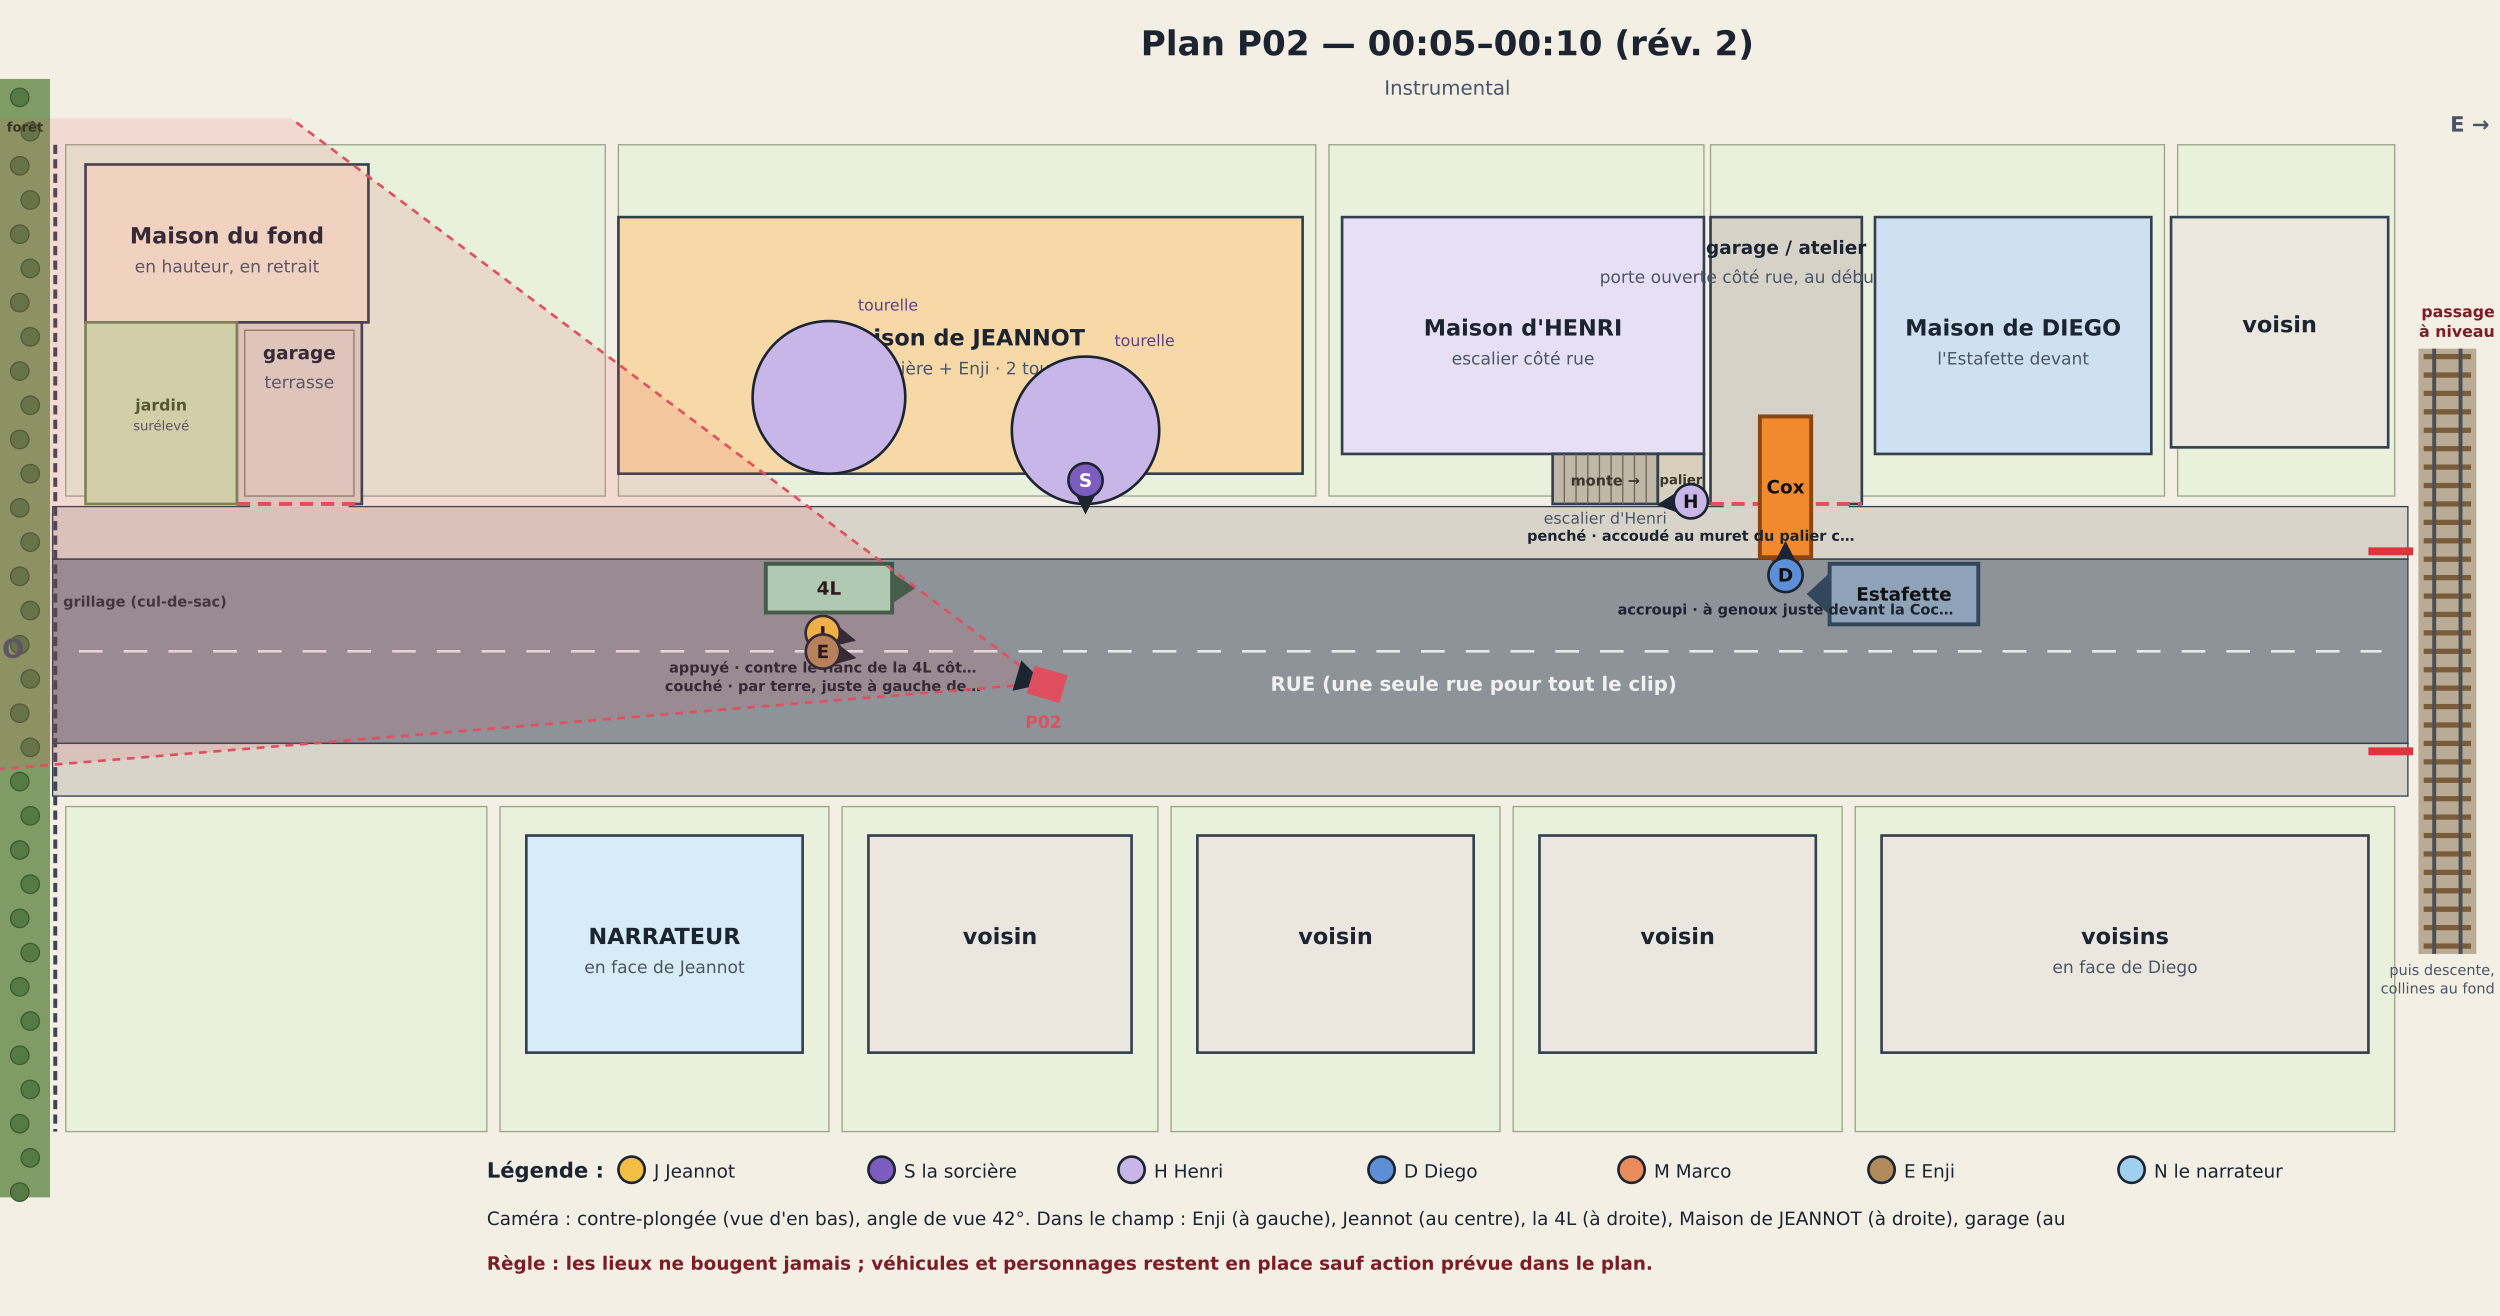
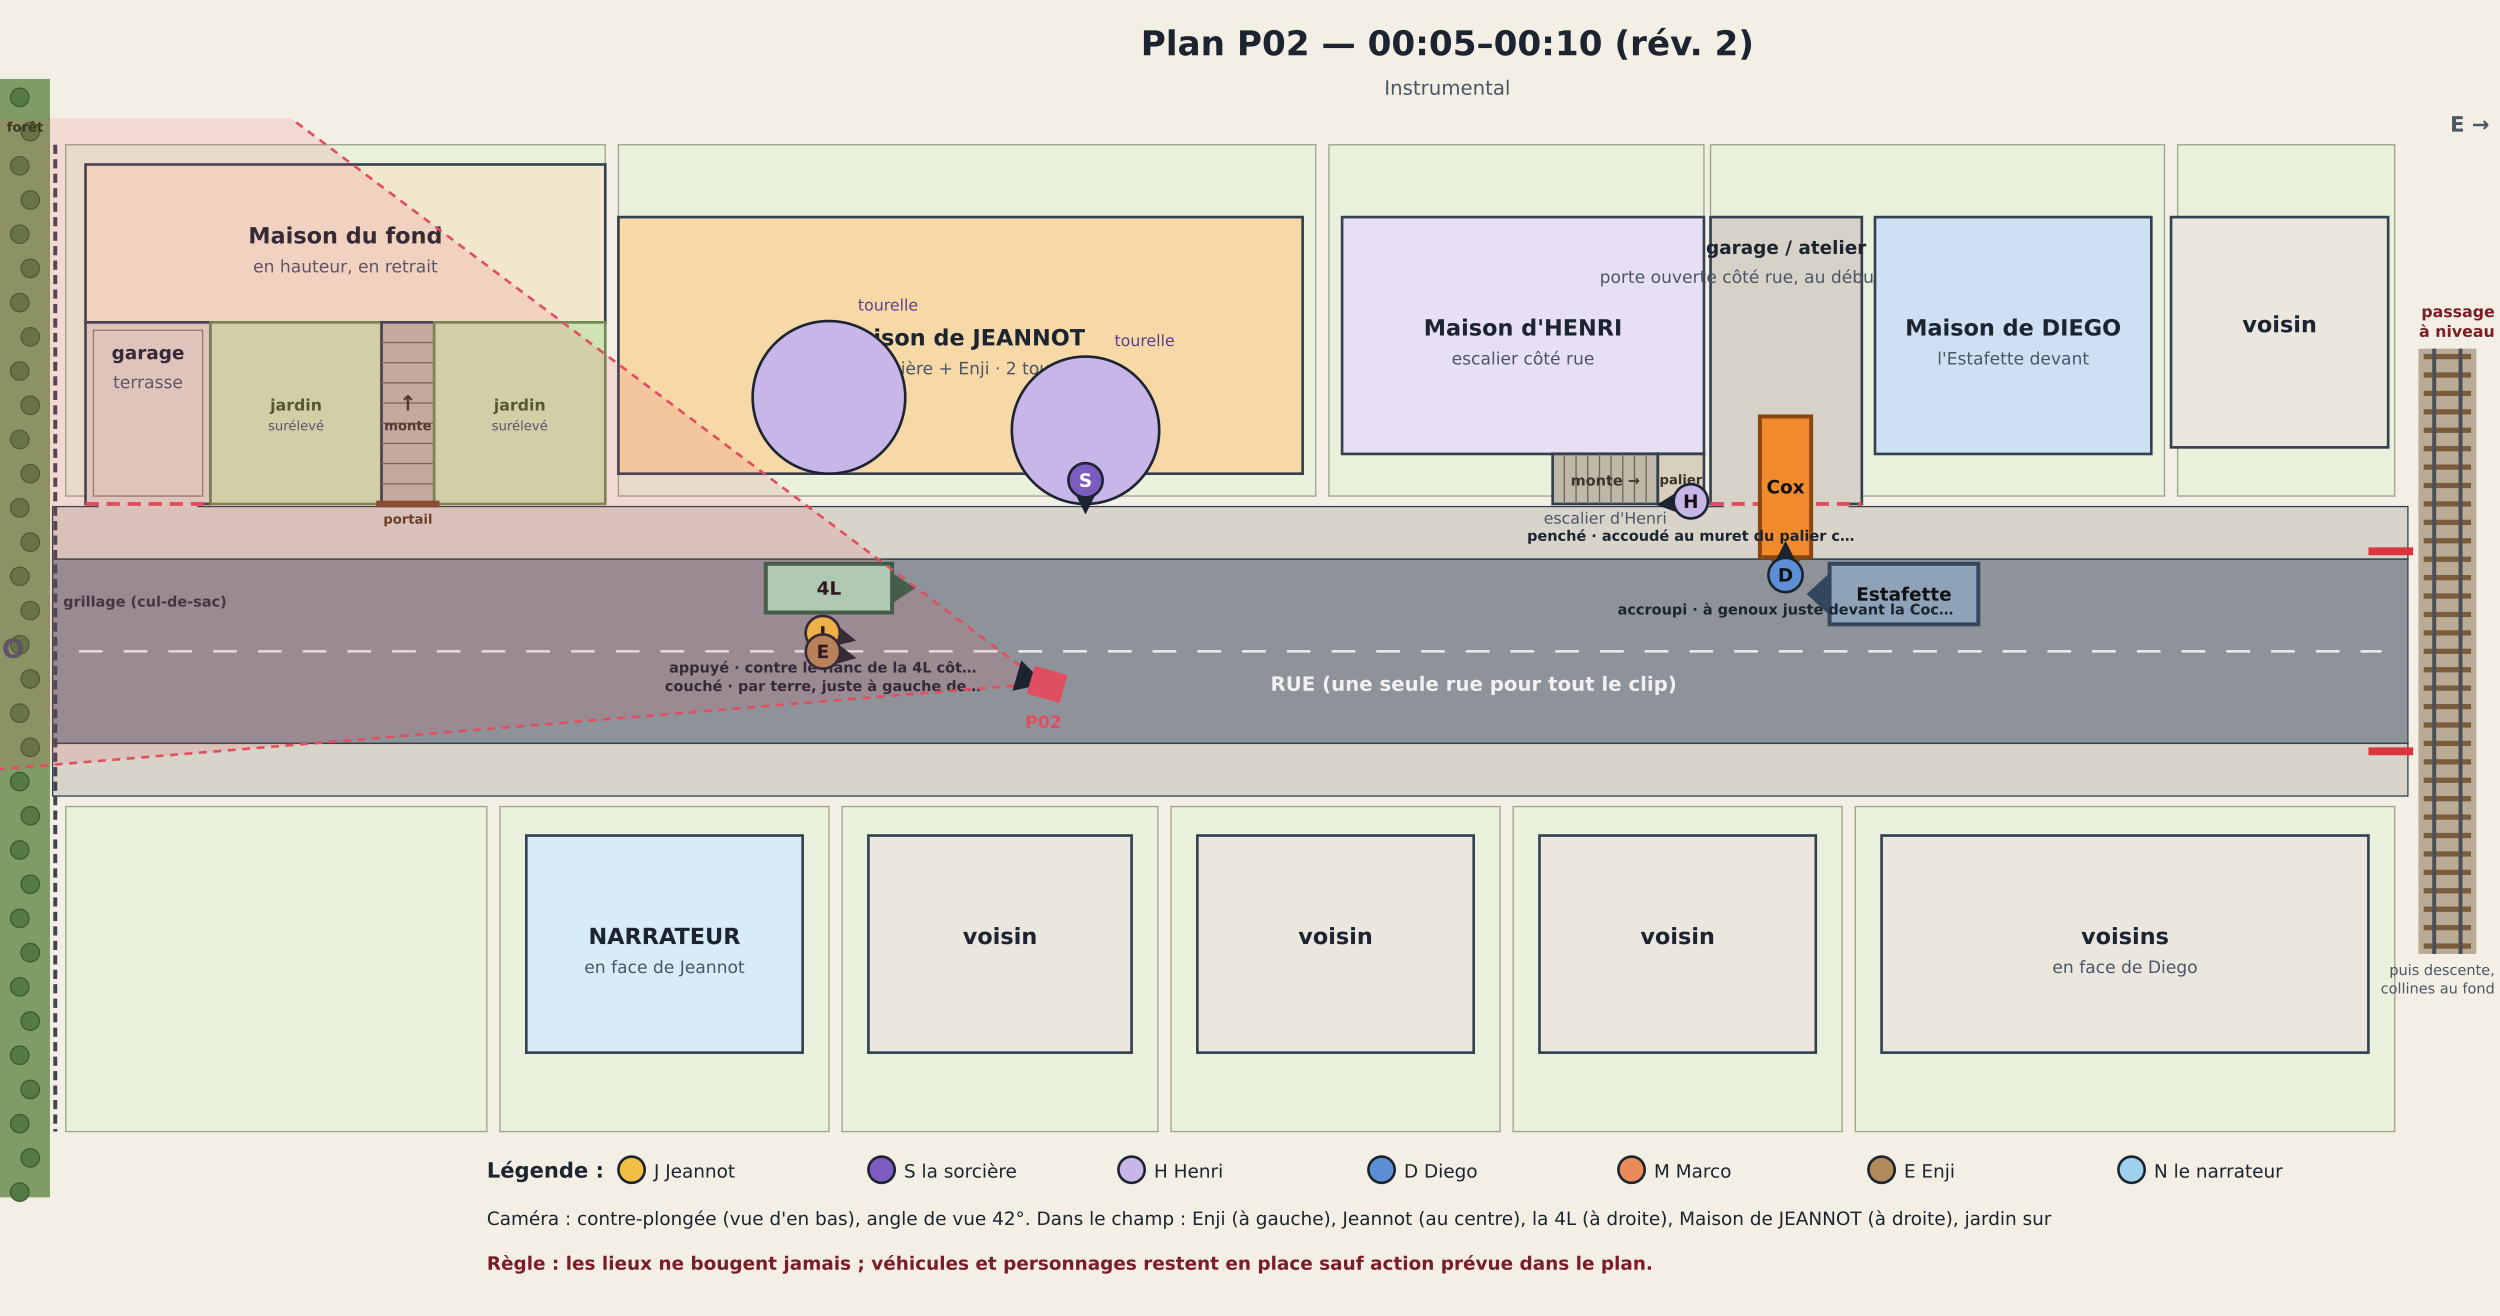
<svg xmlns="http://www.w3.org/2000/svg" width="1900" height="1000" viewBox="-300 0 1900 1000" font-family="DejaVu Sans, Arial, sans-serif">
  <defs>
    <clipPath id="zone">
      <rect x="-300" y="90" width="1900" height="780" />
    </clipPath>
  </defs>
  <rect x="-300.0" y="0.0" width="1900.0" height="1000.0" rx="0" fill="#f4efe4" stroke="none" stroke-width="0" />
  <rect x="-260.0" y="385.0" width="1790.0" height="40.0" rx="0" fill="#d9d4ca" stroke="#33404f" stroke-width="1" />
  <rect x="-260.0" y="425.0" width="1790.0" height="140.0" rx="0" fill="#8e939a" stroke="#33404f" stroke-width="1" />
  <rect x="-260.0" y="565.0" width="1790.0" height="40.0" rx="0" fill="#d9d4ca" stroke="#33404f" stroke-width="1" />
  <line x1="-240.0" y1="495.0" x2="1510.0" y2="495.0" stroke="#e8e8e8" stroke-width="2" stroke-dasharray="18 16" />
  <text x="820.0" y="525.0" font-size="15" fill="#f1f1f1" text-anchor="middle" font-weight="bold">RUE (une seule rue pour tout le clip)</text>
  <rect x="-250.0" y="110.0" width="410.0" height="267.0" rx="0" fill="#e9f0dc" stroke="#9aa58a" stroke-width="1" />
  <rect x="170.0" y="110.0" width="530.0" height="267.0" rx="0" fill="#e9f0dc" stroke="#9aa58a" stroke-width="1" />
  <rect x="710.0" y="110.0" width="285.0" height="267.0" rx="0" fill="#e9f0dc" stroke="#9aa58a" stroke-width="1" />
  <rect x="1000.0" y="110.0" width="345.0" height="267.0" rx="0" fill="#e9f0dc" stroke="#9aa58a" stroke-width="1" />
  <rect x="1355.0" y="110.0" width="165.0" height="267.0" rx="0" fill="#e9f0dc" stroke="#9aa58a" stroke-width="1" />
  <rect x="-250.0" y="613.0" width="320.0" height="247.0" rx="0" fill="#e9f0dc" stroke="#9aa58a" stroke-width="1" />
  <rect x="80.0" y="613.0" width="250.0" height="247.0" rx="0" fill="#e9f0dc" stroke="#9aa58a" stroke-width="1" />
  <rect x="340.0" y="613.0" width="240.0" height="247.0" rx="0" fill="#e9f0dc" stroke="#9aa58a" stroke-width="1" />
  <rect x="590.0" y="613.0" width="250.0" height="247.0" rx="0" fill="#e9f0dc" stroke="#9aa58a" stroke-width="1" />
  <rect x="850.0" y="613.0" width="250.0" height="247.0" rx="0" fill="#e9f0dc" stroke="#9aa58a" stroke-width="1" />
  <rect x="1110.0" y="613.0" width="410.0" height="247.0" rx="0" fill="#e9f0dc" stroke="#9aa58a" stroke-width="1" />
  <rect x="170.0" y="165.0" width="520.0" height="195.0" rx="0" fill="#f7d9a8" stroke="#33404f" stroke-width="2" />
  <text x="430.0" y="262.5" font-size="17" fill="#1b2430" text-anchor="middle" font-weight="bold">Maison de JEANNOT</text>
  <text x="430.0" y="284.5" font-size="13" fill="#4a5566" text-anchor="middle">+ la sorcière + Enji · 2 tourelles</text>
  <rect x="720.0" y="165.0" width="275.0" height="180.0" rx="0" fill="#e7e0f5" stroke="#33404f" stroke-width="2" />
  <text x="857.5" y="255.0" font-size="17" fill="#1b2430" text-anchor="middle" font-weight="bold">Maison d'HENRI</text>
  <text x="857.5" y="277.0" font-size="13" fill="#4a5566" text-anchor="middle">escalier côté rue</text>
  <rect x="1350.0" y="165.0" width="165.0" height="175.0" rx="0" fill="#ebe7df" stroke="#33404f" stroke-width="2" />
  <text x="1432.5" y="252.5" font-size="17" fill="#1b2430" text-anchor="middle" font-weight="bold">voisin</text>
  <rect x="1000.0" y="165.0" width="115.0" height="218.0" rx="0" fill="#d7d2c8" stroke="#33404f" stroke-width="2" />
  <line x1="1010.0" y1="383.0" x2="1105.0" y2="383.0" stroke="#d7d2c8" stroke-width="6" />
  <line x1="1000.0" y1="383.0" x2="1115.0" y2="383.0" stroke="#e04f5f" stroke-width="3" stroke-dasharray="10 6" />
  <text x="1057.5" y="193.0" font-size="14" fill="#1b2430" text-anchor="middle" font-weight="bold">garage / atelier</text>
  <text x="1057.5" y="215.0" font-size="13" fill="#4a5566" text-anchor="middle">porte ouverte côté rue, au début du trottoir</text>
  <rect x="1125.0" y="165.0" width="210.0" height="180.0" rx="0" fill="#cfe0f2" stroke="#33404f" stroke-width="2" />
  <text x="1230.0" y="255.0" font-size="17" fill="#1b2430" text-anchor="middle" font-weight="bold">Maison de DIEGO</text>
  <text x="1230.0" y="277.0" font-size="13" fill="#4a5566" text-anchor="middle">l'Estafette devant</text>
  <rect x="100.0" y="635.0" width="210.0" height="165.0" rx="0" fill="#d8ecf7" stroke="#33404f" stroke-width="2" />
  <text x="205.0" y="717.5" font-size="17" fill="#1b2430" text-anchor="middle" font-weight="bold">NARRATEUR</text>
  <text x="205.0" y="739.5" font-size="13" fill="#4a5566" text-anchor="middle">en face de Jeannot</text>
  <rect x="360.0" y="635.0" width="200.0" height="165.0" rx="0" fill="#ebe7df" stroke="#33404f" stroke-width="2" />
  <text x="460.0" y="717.5" font-size="17" fill="#1b2430" text-anchor="middle" font-weight="bold">voisin</text>
  <rect x="610.0" y="635.0" width="210.0" height="165.0" rx="0" fill="#ebe7df" stroke="#33404f" stroke-width="2" />
  <text x="715.0" y="717.5" font-size="17" fill="#1b2430" text-anchor="middle" font-weight="bold">voisin</text>
  <rect x="870.0" y="635.0" width="210.0" height="165.0" rx="0" fill="#ebe7df" stroke="#33404f" stroke-width="2" />
  <text x="975.0" y="717.5" font-size="17" fill="#1b2430" text-anchor="middle" font-weight="bold">voisin</text>
  <rect x="1130.0" y="635.0" width="370.0" height="165.0" rx="0" fill="#ebe7df" stroke="#33404f" stroke-width="2" />
  <text x="1315.0" y="717.5" font-size="17" fill="#1b2430" text-anchor="middle" font-weight="bold">voisins</text>
  <text x="1315.0" y="739.5" font-size="13" fill="#4a5566" text-anchor="middle">en face de Diego</text>
-   <rect x="-235.0" y="125.0" width="215.0" height="120.0" rx="0" fill="#f3e6cf" stroke="#33404f" stroke-width="2" />
-   <text x="-127.5" y="185.0" font-size="17" fill="#1b2430" text-anchor="middle" font-weight="bold">Maison du fond</text>
-   <text x="-127.5" y="207.0" font-size="13" fill="#4a5566" text-anchor="middle">en hauteur, en retrait</text>
-   <rect x="-120.0" y="245.0" width="95.0" height="138.0" rx="0" fill="#ddd6ca" stroke="#33404f" stroke-width="2" />
-   <rect x="-114.0" y="251.0" width="83.0" height="126.0" rx="0" fill="none" stroke="#8a7f6a" stroke-width="1" />
-   <line x1="-110.0" y1="383.0" x2="-35.0" y2="383.0" stroke="#ddd6ca" stroke-width="6" />
-   <line x1="-120.0" y1="383.0" x2="-25.0" y2="383.0" stroke="#e04f5f" stroke-width="3" stroke-dasharray="10 6" />
-   <text x="-72.5" y="273.0" font-size="14" fill="#1b2430" text-anchor="middle" font-weight="bold">garage</text>
-   <text x="-72.5" y="295.0" font-size="13" fill="#4a5566" text-anchor="middle">terrasse</text>
+   <rect x="-235.0" y="125.0" width="395.0" height="120.0" rx="0" fill="#f3e6cf" stroke="#33404f" stroke-width="2" />
+   <text x="-37.5" y="185.0" font-size="17" fill="#1b2430" text-anchor="middle" font-weight="bold">Maison du fond</text>
+   <text x="-37.5" y="207.0" font-size="13" fill="#4a5566" text-anchor="middle">en hauteur, en retrait</text>
+   <rect x="-235.0" y="245.0" width="95.0" height="138.0" rx="0" fill="#ddd6ca" stroke="#33404f" stroke-width="2" />
+   <rect x="-229.0" y="251.0" width="83.0" height="126.0" rx="0" fill="none" stroke="#8a7f6a" stroke-width="1" />
+   <line x1="-225.0" y1="383.0" x2="-150.0" y2="383.0" stroke="#ddd6ca" stroke-width="6" />
+   <line x1="-235.0" y1="383.0" x2="-140.0" y2="383.0" stroke="#e04f5f" stroke-width="3" stroke-dasharray="10 6" />
+   <text x="-187.5" y="273.0" font-size="14" fill="#1b2430" text-anchor="middle" font-weight="bold">garage</text>
+   <text x="-187.5" y="295.0" font-size="13" fill="#4a5566" text-anchor="middle">terrasse</text>
  <circle cx="330.0" cy="302.0" r="58" fill="#c9b6e8" stroke="#1b2430" stroke-width="2" />
  <text x="352.0" y="236.0" font-size="12" fill="#5b3f8c" text-anchor="start">tourelle</text>
  <circle cx="525.0" cy="327.0" r="56" fill="#c9b6e8" stroke="#1b2430" stroke-width="2" />
  <text x="547.0" y="263.0" font-size="12" fill="#5b3f8c" text-anchor="start">tourelle</text>
  <rect x="880.0" y="345.0" width="80.0" height="38.0" rx="0" fill="#bfb7a8" stroke="#33404f" stroke-width="2" />
  <line x1="888.9" y1="345.0" x2="888.9" y2="383.0" stroke="#6e6658" stroke-width="1" />
  <line x1="897.8" y1="345.0" x2="897.8" y2="383.0" stroke="#6e6658" stroke-width="1" />
  <line x1="906.7" y1="345.0" x2="906.7" y2="383.0" stroke="#6e6658" stroke-width="1" />
  <line x1="915.6" y1="345.0" x2="915.6" y2="383.0" stroke="#6e6658" stroke-width="1" />
  <line x1="924.4" y1="345.0" x2="924.4" y2="383.0" stroke="#6e6658" stroke-width="1" />
  <line x1="933.3" y1="345.0" x2="933.3" y2="383.0" stroke="#6e6658" stroke-width="1" />
  <line x1="942.2" y1="345.0" x2="942.2" y2="383.0" stroke="#6e6658" stroke-width="1" />
  <line x1="951.1" y1="345.0" x2="951.1" y2="383.0" stroke="#6e6658" stroke-width="1" />
  <text x="920.0" y="369.0" font-size="11" fill="#3b352b" text-anchor="middle" font-weight="bold">monte →</text>
  <rect x="960.0" y="345.0" width="35.0" height="38.0" rx="0" fill="#d8cfbd" stroke="#33404f" stroke-width="2" />
  <text x="977.5" y="368.0" font-size="10" fill="#3b352b" text-anchor="middle" font-weight="bold">palier</text>
  <text x="920.0" y="398.0" font-size="12" fill="#4a5566" text-anchor="middle">escalier d'Henri</text>
  <rect x="1538.0" y="265.0" width="44.0" height="460.0" rx="0" fill="#b9ab95" stroke="none" stroke-width="0" />
  <line x1="1542.0" y1="271.0" x2="1578.0" y2="271.0" stroke="#7a5c3a" stroke-width="4" />
  <line x1="1542.0" y1="285.0" x2="1578.0" y2="285.0" stroke="#7a5c3a" stroke-width="4" />
  <line x1="1542.0" y1="299.0" x2="1578.0" y2="299.0" stroke="#7a5c3a" stroke-width="4" />
  <line x1="1542.0" y1="313.0" x2="1578.0" y2="313.0" stroke="#7a5c3a" stroke-width="4" />
  <line x1="1542.0" y1="327.0" x2="1578.0" y2="327.0" stroke="#7a5c3a" stroke-width="4" />
  <line x1="1542.0" y1="341.0" x2="1578.0" y2="341.0" stroke="#7a5c3a" stroke-width="4" />
  <line x1="1542.0" y1="355.0" x2="1578.0" y2="355.0" stroke="#7a5c3a" stroke-width="4" />
  <line x1="1542.0" y1="369.0" x2="1578.0" y2="369.0" stroke="#7a5c3a" stroke-width="4" />
  <line x1="1542.0" y1="383.0" x2="1578.0" y2="383.0" stroke="#7a5c3a" stroke-width="4" />
  <line x1="1542.0" y1="397.0" x2="1578.0" y2="397.0" stroke="#7a5c3a" stroke-width="4" />
  <line x1="1542.0" y1="411.0" x2="1578.0" y2="411.0" stroke="#7a5c3a" stroke-width="4" />
  <line x1="1542.0" y1="425.0" x2="1578.0" y2="425.0" stroke="#7a5c3a" stroke-width="4" />
  <line x1="1542.0" y1="439.0" x2="1578.0" y2="439.0" stroke="#7a5c3a" stroke-width="4" />
  <line x1="1542.0" y1="453.0" x2="1578.0" y2="453.0" stroke="#7a5c3a" stroke-width="4" />
  <line x1="1542.0" y1="467.0" x2="1578.0" y2="467.0" stroke="#7a5c3a" stroke-width="4" />
  <line x1="1542.0" y1="481.0" x2="1578.0" y2="481.0" stroke="#7a5c3a" stroke-width="4" />
  <line x1="1542.0" y1="495.0" x2="1578.0" y2="495.0" stroke="#7a5c3a" stroke-width="4" />
  <line x1="1542.0" y1="509.0" x2="1578.0" y2="509.0" stroke="#7a5c3a" stroke-width="4" />
  <line x1="1542.0" y1="523.0" x2="1578.0" y2="523.0" stroke="#7a5c3a" stroke-width="4" />
  <line x1="1542.0" y1="537.0" x2="1578.0" y2="537.0" stroke="#7a5c3a" stroke-width="4" />
  <line x1="1542.0" y1="551.0" x2="1578.0" y2="551.0" stroke="#7a5c3a" stroke-width="4" />
  <line x1="1542.0" y1="565.0" x2="1578.0" y2="565.0" stroke="#7a5c3a" stroke-width="4" />
  <line x1="1542.0" y1="579.0" x2="1578.0" y2="579.0" stroke="#7a5c3a" stroke-width="4" />
  <line x1="1542.0" y1="593.0" x2="1578.0" y2="593.0" stroke="#7a5c3a" stroke-width="4" />
  <line x1="1542.0" y1="607.0" x2="1578.0" y2="607.0" stroke="#7a5c3a" stroke-width="4" />
  <line x1="1542.0" y1="621.0" x2="1578.0" y2="621.0" stroke="#7a5c3a" stroke-width="4" />
  <line x1="1542.0" y1="635.0" x2="1578.0" y2="635.0" stroke="#7a5c3a" stroke-width="4" />
  <line x1="1542.0" y1="649.0" x2="1578.0" y2="649.0" stroke="#7a5c3a" stroke-width="4" />
  <line x1="1542.0" y1="663.0" x2="1578.0" y2="663.0" stroke="#7a5c3a" stroke-width="4" />
  <line x1="1542.0" y1="677.0" x2="1578.0" y2="677.0" stroke="#7a5c3a" stroke-width="4" />
  <line x1="1542.0" y1="691.0" x2="1578.0" y2="691.0" stroke="#7a5c3a" stroke-width="4" />
  <line x1="1542.0" y1="705.0" x2="1578.0" y2="705.0" stroke="#7a5c3a" stroke-width="4" />
  <line x1="1542.0" y1="719.0" x2="1578.0" y2="719.0" stroke="#7a5c3a" stroke-width="4" />
  <line x1="1550.0" y1="265.0" x2="1550.0" y2="725.0" stroke="#4b4f55" stroke-width="3" />
  <line x1="1570.0" y1="265.0" x2="1570.0" y2="725.0" stroke="#4b4f55" stroke-width="3" />
  <line x1="1534.0" y1="419.0" x2="1500.0" y2="419.0" stroke="#d9363e" stroke-width="6" />
  <line x1="1534.0" y1="571.0" x2="1500.0" y2="571.0" stroke="#d9363e" stroke-width="6" />
  <text x="1596.0" y="241.0" font-size="12" fill="#7a1d27" text-anchor="end" font-weight="bold">passage</text>
  <text x="1596.0" y="256.0" font-size="12" fill="#7a1d27" text-anchor="end" font-weight="bold">à niveau</text>
  <text x="1596.0" y="741.0" font-size="11" fill="#4a5566" text-anchor="end">puis descente,</text>
  <text x="1596.0" y="755.0" font-size="11" fill="#4a5566" text-anchor="end">collines au fond</text>
-   <rect x="-235.0" y="245.0" width="115.0" height="138.0" rx="0" fill="#cfe3b4" stroke="#6f8a52" stroke-width="2" />
-   <text x="-177.5" y="312.0" font-size="12" fill="#3f5a2a" text-anchor="middle" font-weight="bold">jardin</text>
-   <text x="-177.5" y="327.0" font-size="10" fill="#4a5566" text-anchor="middle">surélevé</text>
+   <rect x="-140.0" y="245.0" width="130.0" height="138.0" rx="0" fill="#cfe3b4" stroke="#6f8a52" stroke-width="2" />
+   <text x="-75.0" y="312.0" font-size="12" fill="#3f5a2a" text-anchor="middle" font-weight="bold">jardin</text>
+   <text x="-75.0" y="327.0" font-size="10" fill="#4a5566" text-anchor="middle">surélevé</text>
+   <rect x="-10.0" y="245.0" width="40.0" height="138.0" rx="0" fill="#bfb7a8" stroke="#33404f" stroke-width="2" />
+   <line x1="-10.0" y1="260.3" x2="30.0" y2="260.3" stroke="#6e6658" stroke-width="1" />
+   <line x1="-10.0" y1="275.7" x2="30.0" y2="275.7" stroke="#6e6658" stroke-width="1" />
+   <line x1="-10.0" y1="291.0" x2="30.0" y2="291.0" stroke="#6e6658" stroke-width="1" />
+   <line x1="-10.0" y1="306.3" x2="30.0" y2="306.3" stroke="#6e6658" stroke-width="1" />
+   <line x1="-10.0" y1="321.7" x2="30.0" y2="321.7" stroke="#6e6658" stroke-width="1" />
+   <line x1="-10.0" y1="337.0" x2="30.0" y2="337.0" stroke="#6e6658" stroke-width="1" />
+   <line x1="-10.0" y1="352.3" x2="30.0" y2="352.3" stroke="#6e6658" stroke-width="1" />
+   <line x1="-10.0" y1="367.7" x2="30.0" y2="367.7" stroke="#6e6658" stroke-width="1" />
+   <text x="10.0" y="312.0" font-size="16" fill="#3b352b" text-anchor="middle" font-weight="bold">↑</text>
+   <text x="10.0" y="327.0" font-size="10" fill="#3b352b" text-anchor="middle" font-weight="bold">monte</text>
+   <rect x="30.0" y="245.0" width="130.0" height="138.0" rx="0" fill="#cfe3b4" stroke="#6f8a52" stroke-width="2" />
+   <text x="95.0" y="312.0" font-size="12" fill="#3f5a2a" text-anchor="middle" font-weight="bold">jardin</text>
+   <text x="95.0" y="327.0" font-size="10" fill="#4a5566" text-anchor="middle">surélevé</text>
+   <line x1="-14.0" y1="383.0" x2="34.0" y2="383.0" stroke="#7a4b2a" stroke-width="5" />
+   <text x="10.0" y="398.0" font-size="10" fill="#5a3a20" text-anchor="middle" font-weight="bold">portail</text>
  <line x1="-258.0" y1="110.0" x2="-258.0" y2="860.0" stroke="#3d4652" stroke-width="3" stroke-dasharray="7 4" />
  <text x="-252.0" y="461.0" font-size="11" fill="#2b323b" text-anchor="start" font-weight="bold">grillage (cul-de-sac)</text>
  <rect x="-300.0" y="60.0" width="38.0" height="850.0" rx="0" fill="#7f9c66" stroke="none" stroke-width="0" />
  <circle cx="-285.0" cy="74.0" r="7" fill="#557a43" stroke="#3d5a2f" stroke-width="1" />
  <circle cx="-277.0" cy="100.0" r="7" fill="#557a43" stroke="#3d5a2f" stroke-width="1" />
  <circle cx="-285.0" cy="126.0" r="7" fill="#557a43" stroke="#3d5a2f" stroke-width="1" />
  <circle cx="-277.0" cy="152.0" r="7" fill="#557a43" stroke="#3d5a2f" stroke-width="1" />
  <circle cx="-285.0" cy="178.0" r="7" fill="#557a43" stroke="#3d5a2f" stroke-width="1" />
  <circle cx="-277.0" cy="204.0" r="7" fill="#557a43" stroke="#3d5a2f" stroke-width="1" />
  <circle cx="-285.0" cy="230.0" r="7" fill="#557a43" stroke="#3d5a2f" stroke-width="1" />
  <circle cx="-277.0" cy="256.0" r="7" fill="#557a43" stroke="#3d5a2f" stroke-width="1" />
  <circle cx="-285.0" cy="282.0" r="7" fill="#557a43" stroke="#3d5a2f" stroke-width="1" />
  <circle cx="-277.0" cy="308.0" r="7" fill="#557a43" stroke="#3d5a2f" stroke-width="1" />
  <circle cx="-285.0" cy="334.0" r="7" fill="#557a43" stroke="#3d5a2f" stroke-width="1" />
  <circle cx="-277.0" cy="360.0" r="7" fill="#557a43" stroke="#3d5a2f" stroke-width="1" />
  <circle cx="-285.0" cy="386.0" r="7" fill="#557a43" stroke="#3d5a2f" stroke-width="1" />
  <circle cx="-277.0" cy="412.0" r="7" fill="#557a43" stroke="#3d5a2f" stroke-width="1" />
  <circle cx="-285.0" cy="438.0" r="7" fill="#557a43" stroke="#3d5a2f" stroke-width="1" />
  <circle cx="-277.0" cy="464.0" r="7" fill="#557a43" stroke="#3d5a2f" stroke-width="1" />
  <circle cx="-285.0" cy="490.0" r="7" fill="#557a43" stroke="#3d5a2f" stroke-width="1" />
  <circle cx="-277.0" cy="516.0" r="7" fill="#557a43" stroke="#3d5a2f" stroke-width="1" />
  <circle cx="-285.0" cy="542.0" r="7" fill="#557a43" stroke="#3d5a2f" stroke-width="1" />
  <circle cx="-277.0" cy="568.0" r="7" fill="#557a43" stroke="#3d5a2f" stroke-width="1" />
  <circle cx="-285.0" cy="594.0" r="7" fill="#557a43" stroke="#3d5a2f" stroke-width="1" />
  <circle cx="-277.0" cy="620.0" r="7" fill="#557a43" stroke="#3d5a2f" stroke-width="1" />
  <circle cx="-285.0" cy="646.0" r="7" fill="#557a43" stroke="#3d5a2f" stroke-width="1" />
  <circle cx="-277.0" cy="672.0" r="7" fill="#557a43" stroke="#3d5a2f" stroke-width="1" />
  <circle cx="-285.0" cy="698.0" r="7" fill="#557a43" stroke="#3d5a2f" stroke-width="1" />
  <circle cx="-277.0" cy="724.0" r="7" fill="#557a43" stroke="#3d5a2f" stroke-width="1" />
  <circle cx="-285.0" cy="750.0" r="7" fill="#557a43" stroke="#3d5a2f" stroke-width="1" />
  <circle cx="-277.0" cy="776.0" r="7" fill="#557a43" stroke="#3d5a2f" stroke-width="1" />
  <circle cx="-285.0" cy="802.0" r="7" fill="#557a43" stroke="#3d5a2f" stroke-width="1" />
  <circle cx="-277.0" cy="828.0" r="7" fill="#557a43" stroke="#3d5a2f" stroke-width="1" />
  <circle cx="-285.0" cy="854.0" r="7" fill="#557a43" stroke="#3d5a2f" stroke-width="1" />
  <circle cx="-277.0" cy="880.0" r="7" fill="#557a43" stroke="#3d5a2f" stroke-width="1" />
  <circle cx="-285.0" cy="906.0" r="7" fill="#557a43" stroke="#3d5a2f" stroke-width="1" />
  <text x="-281.0" y="100.0" font-size="10" fill="#1f3316" text-anchor="middle" font-weight="bold">forêt</text>
  <text x="-290.0" y="500.0" font-size="20" fill="#4a5566" text-anchor="middle" font-weight="bold">O</text>
  <text x="1592.0" y="100.0" font-size="16" fill="#4a5566" text-anchor="end" font-weight="bold">E →</text>
  <polygon points="280.5,427.0 379.5,427.0 379.5,467.0 280.5,467.0" fill="#2c5f47" fill-opacity="1.0" />
  <polygon points="283.5,430.0 376.5,430.0 376.5,464.0 283.5,464.0" fill="#a8dcc0" fill-opacity="1.0" />
  <polygon points="377.5,435.0 395.5,447.0 377.5,459.0" fill="#2c5f47" fill-opacity="1.0" />
  <text x="330.0" y="452.0" font-size="14" fill="#111" text-anchor="middle" font-weight="bold">4L</text>
  <polygon points="1205.0,476.0 1089.0,476.0 1089.0,427.0 1205.0,427.0" fill="#33475c" fill-opacity="1.0" />
  <polygon points="1202.0,473.0 1092.0,473.0 1092.0,430.0 1202.0,430.0" fill="#8fa3b8" fill-opacity="1.0" />
  <polygon points="1091.0,468.0 1073.0,451.5 1091.0,435.0" fill="#33475c" fill-opacity="1.0" />
  <text x="1147.0" y="456.5" font-size="14" fill="#111" text-anchor="middle" font-weight="bold">Estafette</text>
  <polygon points="1078.0,315.0 1078.0,425.0 1036.0,425.0 1036.0,315.0" fill="#8a4510" fill-opacity="1.0" />
  <polygon points="1075.0,318.0 1075.0,422.0 1039.0,422.0 1039.0,318.0" fill="#f08a2c" fill-opacity="1.0" />
  <polygon points="1070.0,423.0 1057.0,441.0 1044.0,423.0" fill="#8a4510" fill-opacity="1.0" />
  <text x="1057.0" y="375.0" font-size="14" fill="#111" text-anchor="middle" font-weight="bold">Cox</text>
  <polygon points="336.8,475.6 350.6,486.9 333.2,491.1" fill="#1b2430" fill-opacity="1.0" />
  <circle cx="325.3" cy="481.1" r="13" fill="#f2bf44" stroke="#1b2430" stroke-width="2" />
  <text x="325.3" y="486.1" font-size="14" fill="#111" text-anchor="middle" font-weight="bold">J</text>
  <text x="325.3" y="511.1" font-size="11" fill="#1b2430" text-anchor="middle" font-weight="bold">appuyé · contre le flanc de la 4L côt…</text>
  <polygon points="336.7,489.3 350.9,500.2 333.7,505.0" fill="#1b2430" fill-opacity="1.0" />
  <circle cx="325.4" cy="495.2" r="13" fill="#b08a5a" stroke="#1b2430" stroke-width="2" />
  <text x="325.4" y="500.2" font-size="14" fill="#111" text-anchor="middle" font-weight="bold">E</text>
  <text x="325.4" y="525.2" font-size="11" fill="#1b2430" text-anchor="middle" font-weight="bold">couché · par terre, juste à gauche de…</text>
  <polygon points="533.0,375.0 525.0,391.0 517.0,375.0" fill="#1b2430" fill-opacity="1.0" />
  <circle cx="525.0" cy="365.0" r="13" fill="#7d5cc0" stroke="#1b2430" stroke-width="2" />
  <text x="525.0" y="370.0" font-size="14" fill="#fff" text-anchor="middle" font-weight="bold">S</text>
  <polygon points="975.9,390.0 959.1,383.7 974.2,374.1" fill="#1b2430" fill-opacity="1.0" />
  <circle cx="985.0" cy="381.0" r="13" fill="#c9b6e8" stroke="#1b2430" stroke-width="2" />
  <text x="985.0" y="386.0" font-size="14" fill="#111" text-anchor="middle" font-weight="bold">H</text>
  <text x="985.0" y="411.0" font-size="11" fill="#1b2430" text-anchor="middle" font-weight="bold">penché · accoudé au muret du palier c…</text>
  <polygon points="1049.0,427.0 1057.0,411.0 1065.0,427.0" fill="#1b2430" fill-opacity="1.0" />
  <circle cx="1057.0" cy="437.0" r="13" fill="#5d8fd6" stroke="#1b2430" stroke-width="2" />
  <text x="1057.0" y="442.0" font-size="14" fill="#111" text-anchor="middle" font-weight="bold">D</text>
  <text x="1057.0" y="467.0" font-size="11" fill="#1b2430" text-anchor="middle" font-weight="bold">accroupi · à genoux juste devant la Coc…</text>
  <polygon points="493.0,519.3 -1500.3,683.2 -1106.4,-681.5" fill="#e04f5f" fill-opacity="0.14" clip-path="url(#zone)" />
  <line x1="493.0" y1="519.3" x2="-300.0" y2="584.5" stroke="#e04f5f" stroke-width="2" stroke-dasharray="6 5" />
  <line x1="493.0" y1="519.3" x2="-78.8" y2="90.0" stroke="#e04f5f" stroke-width="2" stroke-dasharray="6 5" />
  <polygon points="505.3,534.3 480.3,527.1 486.4,506.0 511.4,513.2" fill="#e04f5f" fill-opacity="1.0" />
  <polygon points="481.7,522.3 469.5,525.0 476.2,501.9 485.1,510.8" fill="#1b2430" fill-opacity="1.0" />
  <text x="493.0" y="553.3" font-size="13" fill="#e04f5f" text-anchor="middle" font-weight="bold">P02</text>
  <text x="800.0" y="42.0" font-size="26" fill="#1b2430" text-anchor="middle" font-weight="bold">Plan P02 — 00:05–00:10  (rév. 2)</text>
  <text x="800.0" y="72.0" font-size="15" fill="#4a5566" text-anchor="middle">Instrumental</text>
  <text x="70.0" y="895.0" font-size="16" fill="#1b2430" text-anchor="start" font-weight="bold">Légende :</text>
  <circle cx="180.0" cy="889.0" r="10" fill="#f2bf44" stroke="#1b2430" stroke-width="2" />
  <text x="197.0" y="895.0" font-size="14" fill="#1b2430" text-anchor="start">J  Jeannot</text>
  <circle cx="370.0" cy="889.0" r="10" fill="#7d5cc0" stroke="#1b2430" stroke-width="2" />
  <text x="387.0" y="895.0" font-size="14" fill="#1b2430" text-anchor="start">S  la sorcière</text>
  <circle cx="560.0" cy="889.0" r="10" fill="#c9b6e8" stroke="#1b2430" stroke-width="2" />
  <text x="577.0" y="895.0" font-size="14" fill="#1b2430" text-anchor="start">H  Henri</text>
  <circle cx="750.0" cy="889.0" r="10" fill="#5d8fd6" stroke="#1b2430" stroke-width="2" />
  <text x="767.0" y="895.0" font-size="14" fill="#1b2430" text-anchor="start">D  Diego</text>
  <circle cx="940.0" cy="889.0" r="10" fill="#e98b5a" stroke="#1b2430" stroke-width="2" />
  <text x="957.0" y="895.0" font-size="14" fill="#1b2430" text-anchor="start">M  Marco</text>
  <circle cx="1130.0" cy="889.0" r="10" fill="#b08a5a" stroke="#1b2430" stroke-width="2" />
  <text x="1147.0" y="895.0" font-size="14" fill="#1b2430" text-anchor="start">E  Enji</text>
  <circle cx="1320.0" cy="889.0" r="10" fill="#9fd1ee" stroke="#1b2430" stroke-width="2" />
  <text x="1337.0" y="895.0" font-size="14" fill="#1b2430" text-anchor="start">N  le narrateur</text>
-   <text x="70.0" y="931.0" font-size="14" fill="#1b2430" text-anchor="start">Caméra : contre-plongée (vue d'en bas), angle de vue 42°. Dans le champ : Enji (à gauche), Jeannot (au centre), la 4L (à droite), Maison de JEANNOT (à droite), garage (au</text>
+   <text x="70.0" y="931.0" font-size="14" fill="#1b2430" text-anchor="start">Caméra : contre-plongée (vue d'en bas), angle de vue 42°. Dans le champ : Enji (à gauche), Jeannot (au centre), la 4L (à droite), Maison de JEANNOT (à droite), jardin sur</text>
  <text x="70.0" y="965.0" font-size="14" fill="#7a1d27" text-anchor="start" font-weight="bold">Règle : les lieux ne bougent jamais ; véhicules et personnages restent en place sauf action prévue dans le plan.</text>
</svg>
